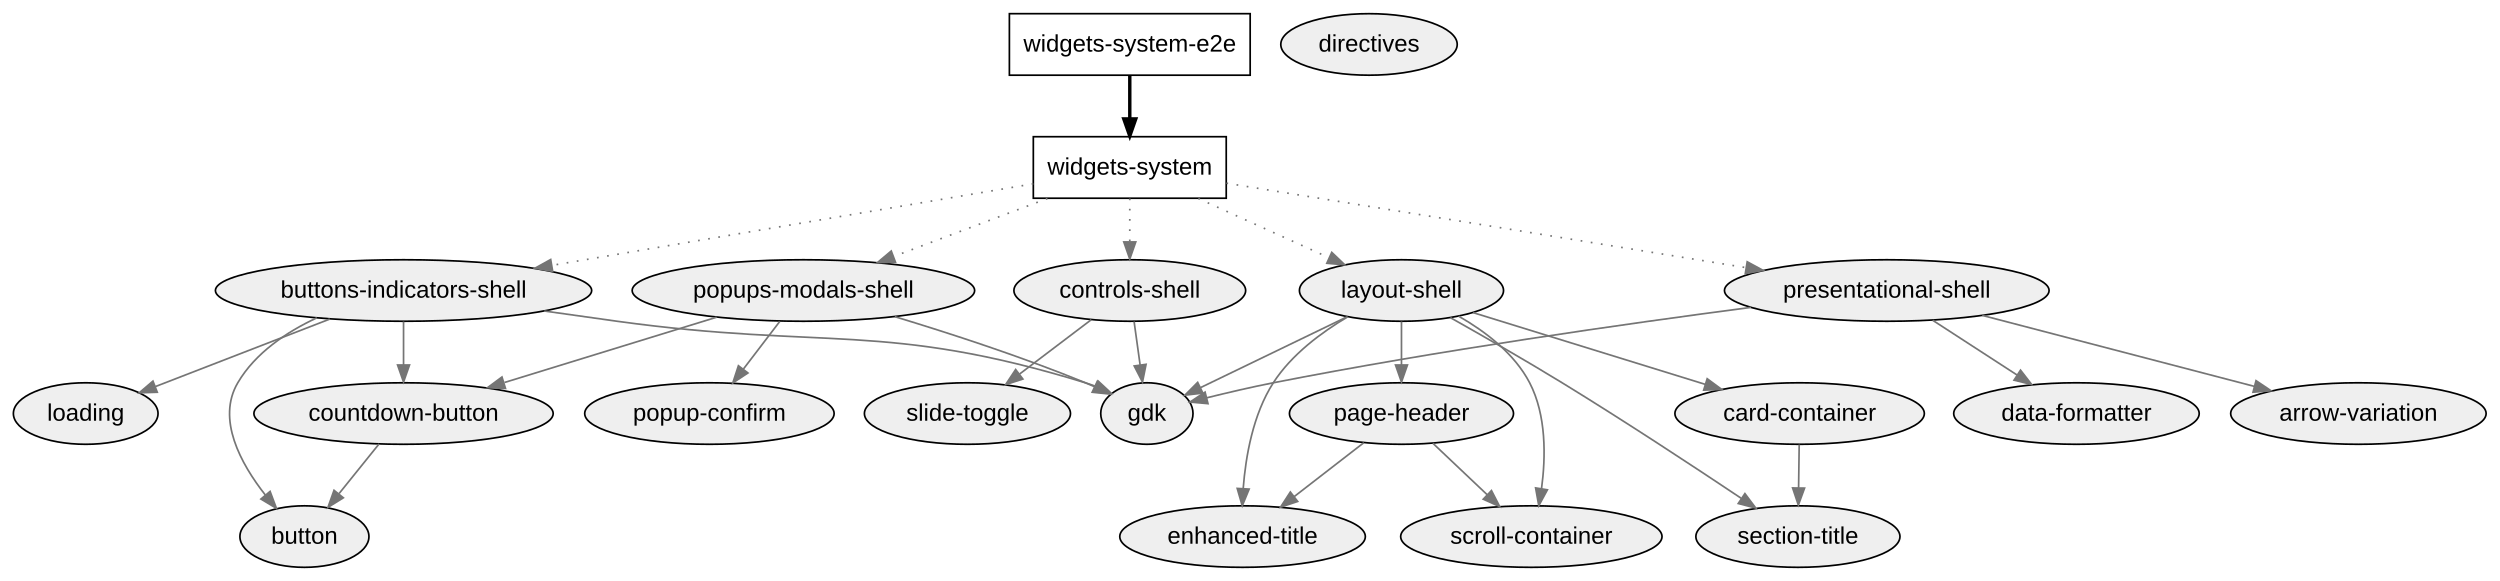
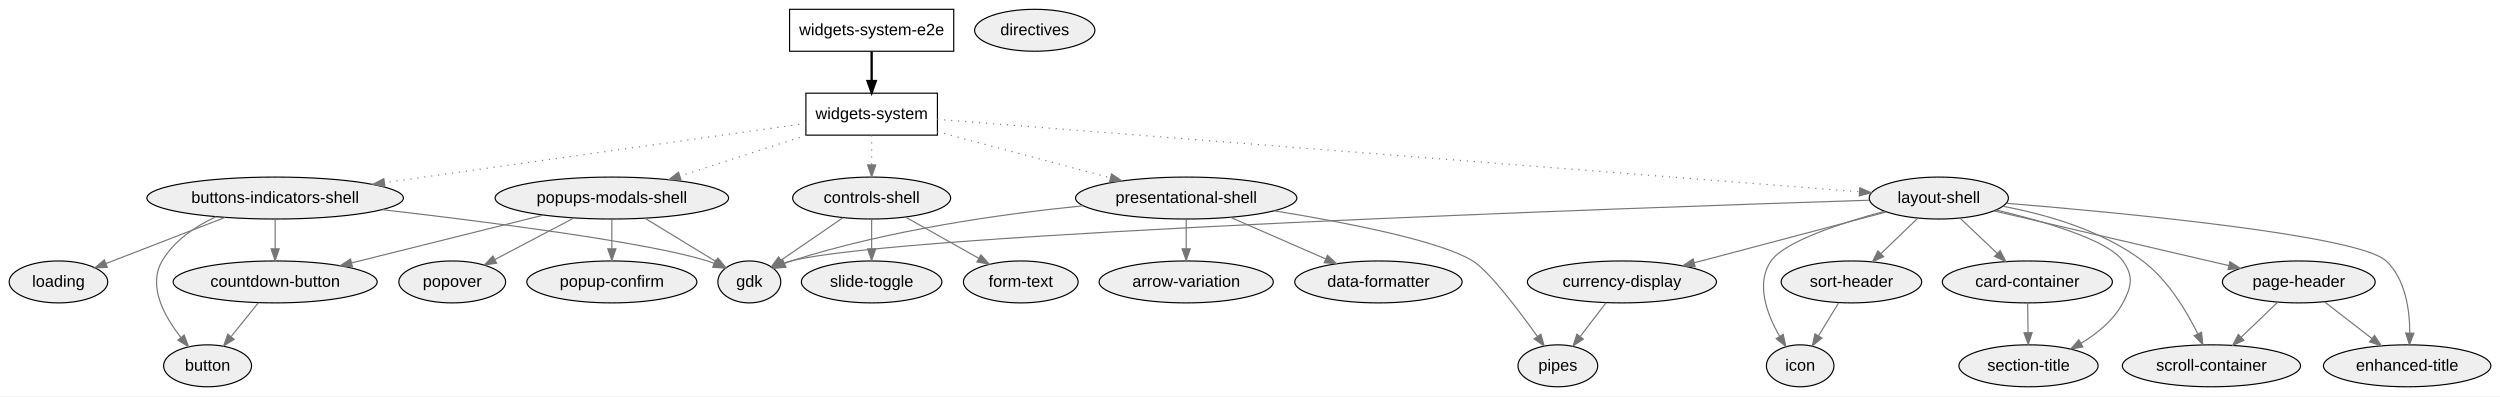
- <svg xmlns="http://www.w3.org/2000/svg" width="1463pt" height="340pt" viewBox="0.00 0.00 1463.02 339.98">
+ <svg xmlns="http://www.w3.org/2000/svg" width="2146pt" height="340pt" viewBox="0.00 0.00 2145.83 339.98">
  <g id="graph0" class="graph" transform="scale(1 1) rotate(0) translate(7.992 331.992)">
-     <polygon fill="#ffffff" stroke="transparent" points="-7.992,7.992 -7.992,-331.992 1455.03,-331.992 1455.03,7.992 -7.992,7.992" />
+     <polygon fill="#ffffff" stroke="transparent" points="-7.992,7.992 -7.992,-331.992 2137.835,-331.992 2137.835,7.992 -7.992,7.992" />
    <g id="node1" class="node">
-       <ellipse fill="#efefef" stroke="#000000" cx="1372.164" cy="-90" rx="74.75" ry="18" />
-       <text text-anchor="middle" x="1372.164" y="-85.8" font-family="Arial" font-size="14.00" fill="#000000">arrow-variation</text>
+       <ellipse fill="#efefef" stroke="#000000" cx="1010.164" cy="-90" rx="74.75" ry="18" />
+       <text text-anchor="middle" x="1010.164" y="-85.8" font-family="Arial" font-size="14.00" fill="#000000">arrow-variation</text>
    </g>
    <g id="node2" class="node">
      <ellipse fill="#efefef" stroke="#000000" cx="170.164" cy="-18" rx="37.754" ry="18" />
      <text text-anchor="middle" x="170.164" y="-13.8" font-family="Arial" font-size="14.00" fill="#000000">button</text>
    </g>
    <g id="node3" class="node">
      <ellipse fill="#efefef" stroke="#000000" cx="228.164" cy="-162" rx="110.101" ry="18" />
      <text text-anchor="middle" x="228.164" y="-157.8" font-family="Arial" font-size="14.00" fill="#000000">buttons-indicators-shell</text>
    </g>
    <g id="edge2" class="edge">
      <path fill="none" stroke="#757575" d="M177.436,-146.011C159.58,-137.666 141.419,-125.447 131.164,-108 118.686,-86.772 132.747,-60.81 147.348,-42.235" />
      <polygon fill="#757575" stroke="#757575" points="150.069,-44.437 153.781,-34.514 144.691,-39.956 150.069,-44.437" />
    </g>
    <g id="node4" class="node">
-       <ellipse fill="#efefef" stroke="#000000" cx="663.164" cy="-90" rx="27" ry="18" />
-       <text text-anchor="middle" x="663.164" y="-85.8" font-family="Arial" font-size="14.00" fill="#000000">gdk</text>
+       <ellipse fill="#efefef" stroke="#000000" cx="635.164" cy="-90" rx="27" ry="18" />
+       <text text-anchor="middle" x="635.164" y="-85.8" font-family="Arial" font-size="14.00" fill="#000000">gdk</text>
    </g>
    <g id="edge1" class="edge">
-       <path fill="none" stroke="#757575" d="M310.51,-149.994C324.73,-147.964 339.371,-145.899 353.164,-144 474.84,-127.247 509.722,-143.962 627.164,-108 629.068,-107.417 630.994,-106.741 632.914,-105.999" />
-       <polygon fill="#757575" stroke="#757575" points="634.573,-109.094 642.33,-101.876 631.765,-102.681 634.573,-109.094" />
+       <path fill="none" stroke="#757575" d="M320.29,-151.989C412.82,-141.325 548.706,-123.835 599.164,-108 601.064,-107.404 602.987,-106.717 604.905,-105.968" />
+       <polygon fill="#757575" stroke="#757575" points="606.572,-109.058 614.314,-101.824 603.751,-102.651 606.572,-109.058" />
    </g>
    <g id="node5" class="node">
      <ellipse fill="#efefef" stroke="#000000" cx="228.164" cy="-90" rx="87.571" ry="18" />
      <text text-anchor="middle" x="228.164" y="-85.8" font-family="Arial" font-size="14.00" fill="#000000">countdown-button</text>
    </g>
    <g id="edge3" class="edge">
      <path fill="none" stroke="#757575" d="M228.164,-143.831C228.164,-136.131 228.164,-126.974 228.164,-118.417" />
      <polygon fill="#757575" stroke="#757575" points="231.664,-118.413 228.164,-108.413 224.664,-118.413 231.664,-118.413" />
    </g>
    <g id="node6" class="node">
      <ellipse fill="#efefef" stroke="#000000" cx="42.164" cy="-90" rx="42.328" ry="18" />
      <text text-anchor="middle" x="42.164" y="-85.8" font-family="Arial" font-size="14.00" fill="#000000">loading</text>
    </g>
    <g id="edge4" class="edge">
      <path fill="none" stroke="#757575" d="M185.024,-145.301C154.23,-133.381 113.081,-117.452 82.856,-105.752" />
      <polygon fill="#757575" stroke="#757575" points="84.043,-102.458 73.453,-102.112 81.516,-108.986 84.043,-102.458" />
    </g>
-     <g id="edge8" class="edge">
+     <g id="edge9" class="edge">
      <path fill="none" stroke="#757575" d="M213.827,-72.202C206.769,-63.442 198.14,-52.729 190.422,-43.148" />
      <polygon fill="#757575" stroke="#757575" points="192.935,-40.689 183.936,-35.097 187.484,-45.081 192.935,-40.689" />
    </g>
    <g id="node7" class="node">
-       <ellipse fill="#efefef" stroke="#000000" cx="1045.164" cy="-90" rx="72.986" ry="18" />
-       <text text-anchor="middle" x="1045.164" y="-85.8" font-family="Arial" font-size="14.00" fill="#000000">card-container</text>
+       <ellipse fill="#efefef" stroke="#000000" cx="1732.164" cy="-90" rx="72.986" ry="18" />
+       <text text-anchor="middle" x="1732.164" y="-85.8" font-family="Arial" font-size="14.00" fill="#000000">card-container</text>
    </g>
    <g id="node8" class="node">
-       <ellipse fill="#efefef" stroke="#000000" cx="1044.164" cy="-18" rx="59.722" ry="18" />
-       <text text-anchor="middle" x="1044.164" y="-13.8" font-family="Arial" font-size="14.00" fill="#000000">section-title</text>
+       <ellipse fill="#efefef" stroke="#000000" cx="1733.164" cy="-18" rx="59.722" ry="18" />
+       <text text-anchor="middle" x="1733.164" y="-13.8" font-family="Arial" font-size="14.00" fill="#000000">section-title</text>
    </g>
    <g id="edge5" class="edge">
-       <path fill="none" stroke="#757575" d="M1044.911,-71.831C1044.804,-64.131 1044.677,-54.974 1044.558,-46.417" />
-       <polygon fill="#757575" stroke="#757575" points="1048.058,-46.364 1044.419,-36.413 1041.059,-46.461 1048.058,-46.364" />
+       <path fill="none" stroke="#757575" d="M1732.416,-71.831C1732.523,-64.131 1732.65,-54.974 1732.769,-46.417" />
+       <polygon fill="#757575" stroke="#757575" points="1736.269,-46.461 1732.908,-36.413 1729.269,-46.364 1736.269,-46.461" />
    </g>
    <g id="node9" class="node">
-       <ellipse fill="#efefef" stroke="#000000" cx="653.164" cy="-162" rx="67.811" ry="18" />
-       <text text-anchor="middle" x="653.164" y="-157.8" font-family="Arial" font-size="14.00" fill="#000000">controls-shell</text>
+       <ellipse fill="#efefef" stroke="#000000" cx="740.164" cy="-162" rx="67.811" ry="18" />
+       <text text-anchor="middle" x="740.164" y="-157.8" font-family="Arial" font-size="14.00" fill="#000000">controls-shell</text>
    </g>
    <g id="edge6" class="edge">
-       <path fill="none" stroke="#757575" d="M655.687,-143.831C656.757,-136.131 658.028,-126.974 659.217,-118.417" />
-       <polygon fill="#757575" stroke="#757575" points="662.697,-118.8 660.606,-108.413 655.764,-117.837 662.697,-118.8" />
+       <path fill="none" stroke="#757575" d="M715.546,-145.119C699.691,-134.248 679.058,-120.099 662.665,-108.858" />
+       <polygon fill="#757575" stroke="#757575" points="664.279,-105.721 654.052,-102.952 660.32,-111.494 664.279,-105.721" />
    </g>
    <g id="node10" class="node">
-       <ellipse fill="#efefef" stroke="#000000" cx="558.164" cy="-90" rx="60.304" ry="18" />
-       <text text-anchor="middle" x="558.164" y="-85.8" font-family="Arial" font-size="14.00" fill="#000000">slide-toggle</text>
+       <ellipse fill="#efefef" stroke="#000000" cx="740.164" cy="-90" rx="60.304" ry="18" />
+       <text text-anchor="middle" x="740.164" y="-85.8" font-family="Arial" font-size="14.00" fill="#000000">slide-toggle</text>
    </g>
    <g id="edge7" class="edge">
-       <path fill="none" stroke="#757575" d="M630.65,-144.937C618.109,-135.432 602.32,-123.466 588.681,-113.129" />
-       <polygon fill="#757575" stroke="#757575" points="590.6,-110.191 580.516,-106.941 586.371,-115.77 590.6,-110.191" />
+       <path fill="none" stroke="#757575" d="M740.164,-143.831C740.164,-136.131 740.164,-126.974 740.164,-118.417" />
+       <polygon fill="#757575" stroke="#757575" points="743.664,-118.413 740.164,-108.413 736.664,-118.413 743.664,-118.413" />
    </g>
    <g id="node11" class="node">
-       <ellipse fill="#efefef" stroke="#000000" cx="1207.164" cy="-90" rx="71.838" ry="18" />
-       <text text-anchor="middle" x="1207.164" y="-85.8" font-family="Arial" font-size="14.00" fill="#000000">data-formatter</text>
+       <ellipse fill="#efefef" stroke="#000000" cx="868.164" cy="-90" rx="49.251" ry="18" />
+       <text text-anchor="middle" x="868.164" y="-85.8" font-family="Arial" font-size="14.00" fill="#000000">form-text</text>
+     </g>
+     <g id="edge8" class="edge">
+       <path fill="none" stroke="#757575" d="M769.209,-145.662C787.886,-135.156 812.293,-121.427 832.194,-110.233" />
+       <polygon fill="#757575" stroke="#757575" points="833.984,-113.242 840.984,-105.289 830.552,-107.141 833.984,-113.242" />
    </g>
    <g id="node12" class="node">
-       <ellipse fill="#efefef" stroke="#000000" cx="793.164" cy="-306" rx="51.623" ry="18" />
-       <text text-anchor="middle" x="793.164" y="-301.8" font-family="Arial" font-size="14.00" fill="#000000">directives</text>
+       <ellipse fill="#efefef" stroke="#000000" cx="1384.164" cy="-90" rx="81.138" ry="18" />
+       <text text-anchor="middle" x="1384.164" y="-85.8" font-family="Arial" font-size="14.00" fill="#000000">currency-display</text>
    </g>
    <g id="node13" class="node">
-       <ellipse fill="#efefef" stroke="#000000" cx="719.164" cy="-18" rx="71.859" ry="18" />
-       <text text-anchor="middle" x="719.164" y="-13.8" font-family="Arial" font-size="14.00" fill="#000000">enhanced-title</text>
+       <ellipse fill="#efefef" stroke="#000000" cx="1329.164" cy="-18" rx="34.226" ry="18" />
+       <text text-anchor="middle" x="1329.164" y="-13.8" font-family="Arial" font-size="14.00" fill="#000000">pipes</text>
+     </g>
+     <g id="edge10" class="edge">
+       <path fill="none" stroke="#757575" d="M1370.568,-72.202C1363.876,-63.442 1355.693,-52.729 1348.374,-43.148" />
+       <polygon fill="#757575" stroke="#757575" points="1351.076,-40.919 1342.224,-35.097 1345.513,-45.169 1351.076,-40.919" />
    </g>
    <g id="node14" class="node">
-       <ellipse fill="#efefef" stroke="#000000" cx="812.164" cy="-162" rx="59.724" ry="18" />
-       <text text-anchor="middle" x="812.164" y="-157.8" font-family="Arial" font-size="14.00" fill="#000000">layout-shell</text>
-     </g>
-     <g id="edge9" class="edge">
-       <path fill="none" stroke="#757575" d="M780.199,-146.554C754.875,-134.317 719.688,-117.314 694.522,-105.153" />
-       <polygon fill="#757575" stroke="#757575" points="695.936,-101.949 685.409,-100.749 692.89,-108.252 695.936,-101.949" />
-     </g>
-     <g id="edge10" class="edge">
-       <path fill="none" stroke="#757575" d="M854.089,-149.045C892.054,-137.313 948.249,-119.948 989.878,-107.084" />
-       <polygon fill="#757575" stroke="#757575" points="991.071,-110.379 999.592,-104.082 989.005,-103.691 991.071,-110.379" />
+       <ellipse fill="#efefef" stroke="#000000" cx="1175.164" cy="-90" rx="71.838" ry="18" />
+       <text text-anchor="middle" x="1175.164" y="-85.8" font-family="Arial" font-size="14.00" fill="#000000">data-formatter</text>
+     </g>
+     <g id="node15" class="node">
+       <ellipse fill="#efefef" stroke="#000000" cx="880.164" cy="-306" rx="51.623" ry="18" />
+       <text text-anchor="middle" x="880.164" y="-301.8" font-family="Arial" font-size="14.00" fill="#000000">directives</text>
+     </g>
+     <g id="node16" class="node">
+       <ellipse fill="#efefef" stroke="#000000" cx="2058.164" cy="-18" rx="71.859" ry="18" />
+       <text text-anchor="middle" x="2058.164" y="-13.8" font-family="Arial" font-size="14.00" fill="#000000">enhanced-title</text>
+     </g>
+     <g id="node17" class="node">
+       <ellipse fill="#efefef" stroke="#000000" cx="1537.164" cy="-18" rx="28.991" ry="18" />
+       <text text-anchor="middle" x="1537.164" y="-13.8" font-family="Arial" font-size="14.00" fill="#000000">icon</text>
+     </g>
+     <g id="node18" class="node">
+       <ellipse fill="#efefef" stroke="#000000" cx="1656.164" cy="-162" rx="59.724" ry="18" />
+       <text text-anchor="middle" x="1656.164" y="-157.8" font-family="Arial" font-size="14.00" fill="#000000">layout-shell</text>
+     </g>
+     <g id="edge11" class="edge">
+       <path fill="none" stroke="#757575" d="M1596.355,-160.138C1396.637,-153.723 760.298,-131.636 671.164,-108 669.188,-107.476 667.194,-106.837 665.211,-106.116" />
+       <polygon fill="#757575" stroke="#757575" points="666.104,-102.691 655.533,-101.979 663.353,-109.128 666.104,-102.691" />
+     </g>
+     <g id="edge12" class="edge">
+       <path fill="none" stroke="#757575" d="M1674.561,-144.571C1684.106,-135.529 1695.922,-124.334 1706.364,-114.442" />
+       <polygon fill="#757575" stroke="#757575" points="1708.82,-116.937 1713.672,-107.518 1704.006,-111.855 1708.82,-116.937" />
+     </g>
+     <g id="edge18" class="edge">
+       <path fill="none" stroke="#757575" d="M1705.645,-151.666C1746.995,-141.907 1801.223,-126.098 1814.164,-108 1823.47,-94.985 1821.714,-86.107 1814.164,-72 1806.239,-57.192 1792.261,-45.743 1778.123,-37.277" />
+       <polygon fill="#757575" stroke="#757575" points="1779.792,-34.2 1769.353,-32.388 1776.383,-40.314 1779.792,-34.2" />
    </g>
    <g id="edge13" class="edge">
-       <path fill="none" stroke="#757575" d="M840.792,-146.108C859.543,-135.564 884.499,-121.273 906.164,-108 942.477,-85.753 983.229,-58.941 1010.975,-40.399" />
-       <polygon fill="#757575" stroke="#757575" points="1013.143,-43.159 1019.504,-34.686 1009.247,-37.343 1013.143,-43.159" />
-     </g>
-     <g id="edge11" class="edge">
-       <path fill="none" stroke="#757575" d="M780.74,-146.631C765.291,-137.493 747.761,-124.458 737.164,-108 725.282,-89.547 720.975,-64.898 719.532,-46.062" />
-       <polygon fill="#757575" stroke="#757575" points="723.023,-45.799 718.985,-36.003 716.033,-46.178 723.023,-45.799" />
-     </g>
-     <g id="node15" class="node">
-       <ellipse fill="#efefef" stroke="#000000" cx="888.164" cy="-18" rx="76.477" ry="18" />
-       <text text-anchor="middle" x="888.164" y="-13.8" font-family="Arial" font-size="14.00" fill="#000000">scroll-container</text>
-     </g>
-     <g id="edge12" class="edge">
-       <path fill="none" stroke="#757575" d="M845.662,-146.94C861.257,-138.02 878.291,-125.087 887.164,-108 897.022,-89.016 896.623,-64.599 894.117,-45.989" />
-       <polygon fill="#757575" stroke="#757575" points="897.562,-45.367 892.511,-36.053 890.652,-46.484 897.562,-45.367" />
-     </g>
-     <g id="node16" class="node">
-       <ellipse fill="#efefef" stroke="#000000" cx="812.164" cy="-90" rx="65.562" ry="18" />
-       <text text-anchor="middle" x="812.164" y="-85.8" font-family="Arial" font-size="14.00" fill="#000000">page-header</text>
+       <path fill="none" stroke="#757575" d="M1610.943,-150.03C1565.907,-138.109 1496.43,-119.718 1446.243,-106.433" />
+       <polygon fill="#757575" stroke="#757575" points="1447.039,-103.023 1436.476,-103.847 1445.247,-109.79 1447.039,-103.023" />
    </g>
    <g id="edge14" class="edge">
-       <path fill="none" stroke="#757575" d="M812.164,-143.831C812.164,-136.131 812.164,-126.974 812.164,-118.417" />
-       <polygon fill="#757575" stroke="#757575" points="815.664,-118.413 812.164,-108.413 808.664,-118.413 815.664,-118.413" />
+       <path fill="none" stroke="#757575" d="M1714.535,-157.493C1816.122,-149.114 2016.878,-129.979 2040.164,-108 2056.665,-92.424 2060.378,-66.327 2060.424,-46.235" />
+       <polygon fill="#757575" stroke="#757575" points="2063.918,-45.98 2060.146,-36.079 2056.921,-46.171 2063.918,-45.98" />
    </g>
    <g id="edge15" class="edge">
-       <path fill="none" stroke="#757575" d="M790.124,-72.937C777.936,-63.501 762.614,-51.639 749.33,-41.354" />
-       <polygon fill="#757575" stroke="#757575" points="751.417,-38.544 741.367,-35.19 747.132,-44.079 751.417,-38.544" />
+       <path fill="none" stroke="#757575" d="M1609.528,-150.662C1572.001,-140.484 1523.684,-124.624 1512.164,-108 1498.767,-88.669 1508.574,-62.355 1519.592,-43.175" />
+       <polygon fill="#757575" stroke="#757575" points="1522.575,-45.007 1524.831,-34.655 1516.612,-41.34 1522.575,-45.007" />
+     </g>
+     <g id="node19" class="node">
+       <ellipse fill="#efefef" stroke="#000000" cx="1965.164" cy="-90" rx="65.562" ry="18" />
+       <text text-anchor="middle" x="1965.164" y="-85.8" font-family="Arial" font-size="14.00" fill="#000000">page-header</text>
    </g>
    <g id="edge16" class="edge">
-       <path fill="none" stroke="#757575" d="M830.561,-72.571C840.106,-63.529 851.923,-52.334 862.364,-42.442" />
-       <polygon fill="#757575" stroke="#757575" points="864.82,-44.937 869.672,-35.518 860.006,-39.855 864.82,-44.937" />
-     </g>
-     <g id="node17" class="node">
-       <ellipse fill="#efefef" stroke="#000000" cx="407.164" cy="-90" rx="72.986" ry="18" />
-       <text text-anchor="middle" x="407.164" y="-85.8" font-family="Arial" font-size="14.00" fill="#000000">popup-confirm</text>
-     </g>
-     <g id="node18" class="node">
-       <ellipse fill="#efefef" stroke="#000000" cx="462.164" cy="-162" rx="100.213" ry="18" />
-       <text text-anchor="middle" x="462.164" y="-157.8" font-family="Arial" font-size="14.00" fill="#000000">popups-modals-shell</text>
+       <path fill="none" stroke="#757575" d="M1703.768,-150.908C1757.859,-138.304 1846.237,-117.711 1905.043,-104.009" />
+       <polygon fill="#757575" stroke="#757575" points="1905.995,-107.381 1914.94,-101.703 1904.407,-100.563 1905.995,-107.381" />
+     </g>
+     <g id="node20" class="node">
+       <ellipse fill="#efefef" stroke="#000000" cx="1890.164" cy="-18" rx="76.477" ry="18" />
+       <text text-anchor="middle" x="1890.164" y="-13.8" font-family="Arial" font-size="14.00" fill="#000000">scroll-container</text>
    </g>
    <g id="edge17" class="edge">
-       <path fill="none" stroke="#757575" d="M515.643,-146.685C548.293,-136.799 590.644,-123.01 627.164,-108 628.957,-107.263 630.785,-106.474 632.618,-105.653" />
-       <polygon fill="#757575" stroke="#757575" points="634.145,-108.803 641.701,-101.377 631.163,-102.47 634.145,-108.803" />
-     </g>
-     <g id="edge18" class="edge">
-       <path fill="none" stroke="#757575" d="M411.389,-146.377C374.866,-135.139 325.504,-119.951 287.217,-108.17" />
-       <polygon fill="#757575" stroke="#757575" points="287.823,-104.695 277.236,-105.099 285.764,-111.385 287.823,-104.695" />
+       <path fill="none" stroke="#757575" d="M1711.482,-154.894C1748.334,-147.908 1796.226,-134.281 1831.164,-108 1852.592,-91.882 1868.537,-65.55 1878.412,-45.522" />
+       <polygon fill="#757575" stroke="#757575" points="1881.676,-46.807 1882.77,-36.269 1875.343,-43.825 1881.676,-46.807" />
+     </g>
+     <g id="node21" class="node">
+       <ellipse fill="#efefef" stroke="#000000" cx="1581.164" cy="-90" rx="60.306" ry="18" />
+       <text text-anchor="middle" x="1581.164" y="-85.8" font-family="Arial" font-size="14.00" fill="#000000">sort-header</text>
    </g>
    <g id="edge19" class="edge">
-       <path fill="none" stroke="#757575" d="M448.285,-143.831C441.853,-135.411 434.09,-125.249 427.051,-116.034" />
-       <polygon fill="#757575" stroke="#757575" points="429.699,-113.736 420.848,-107.913 424.137,-117.985 429.699,-113.736" />
-     </g>
-     <g id="node19" class="node">
-       <ellipse fill="#efefef" stroke="#000000" cx="1096.164" cy="-162" rx="94.99" ry="18" />
-       <text text-anchor="middle" x="1096.164" y="-157.8" font-family="Arial" font-size="14.00" fill="#000000">presentational-shell</text>
+       <path fill="none" stroke="#757575" d="M1638.008,-144.571C1628.52,-135.462 1616.755,-124.168 1606.395,-114.222" />
+       <polygon fill="#757575" stroke="#757575" points="1608.79,-111.669 1599.152,-107.269 1603.942,-116.719 1608.79,-111.669" />
+     </g>
+     <g id="edge20" class="edge">
+       <path fill="none" stroke="#757575" d="M1987.203,-72.937C1999.391,-63.501 2014.714,-51.639 2027.998,-41.354" />
+       <polygon fill="#757575" stroke="#757575" points="2030.195,-44.079 2035.96,-35.19 2025.91,-38.544 2030.195,-44.079" />
    </g>
    <g id="edge21" class="edge">
-       <path fill="none" stroke="#757575" d="M1152.016,-147.43C1198.192,-135.384 1263.66,-118.305 1311.191,-105.906" />
-       <polygon fill="#757575" stroke="#757575" points="1312.256,-109.245 1321.048,-103.335 1310.489,-102.472 1312.256,-109.245" />
-     </g>
-     <g id="edge20" class="edge">
-       <path fill="none" stroke="#757575" d="M1016.673,-152.116C943.692,-142.551 832.715,-126.769 737.164,-108 724.393,-105.491 710.501,-102.251 698.24,-99.212" />
-       <polygon fill="#757575" stroke="#757575" points="698.937,-95.778 688.384,-96.727 697.225,-102.565 698.937,-95.778" />
+       <path fill="none" stroke="#757575" d="M1947.008,-72.571C1937.681,-63.616 1926.154,-52.551 1915.924,-42.73" />
+       <polygon fill="#757575" stroke="#757575" points="1918.05,-39.919 1908.412,-35.518 1913.202,-44.968 1918.05,-39.919" />
+     </g>
+     <g id="edge30" class="edge">
+       <path fill="none" stroke="#757575" d="M1570.287,-72.202C1565.042,-63.619 1558.651,-53.161 1552.888,-43.73" />
+       <polygon fill="#757575" stroke="#757575" points="1555.813,-41.805 1547.612,-35.097 1549.84,-45.455 1555.813,-41.805" />
+     </g>
+     <g id="node22" class="node">
+       <ellipse fill="#efefef" stroke="#000000" cx="380.164" cy="-90" rx="45.843" ry="18" />
+       <text text-anchor="middle" x="380.164" y="-85.8" font-family="Arial" font-size="14.00" fill="#000000">popover</text>
+     </g>
+     <g id="node23" class="node">
+       <ellipse fill="#efefef" stroke="#000000" cx="517.164" cy="-90" rx="72.986" ry="18" />
+       <text text-anchor="middle" x="517.164" y="-85.8" font-family="Arial" font-size="14.00" fill="#000000">popup-confirm</text>
+     </g>
+     <g id="node24" class="node">
+       <ellipse fill="#efefef" stroke="#000000" cx="517.164" cy="-162" rx="100.213" ry="18" />
+       <text text-anchor="middle" x="517.164" y="-157.8" font-family="Arial" font-size="14.00" fill="#000000">popups-modals-shell</text>
    </g>
    <g id="edge22" class="edge">
-       <path fill="none" stroke="#757575" d="M1123.034,-144.571C1137.867,-134.949 1156.458,-122.89 1172.388,-112.557" />
-       <polygon fill="#757575" stroke="#757575" points="1174.439,-115.399 1180.924,-107.02 1170.63,-109.526 1174.439,-115.399" />
-     </g>
-     <g id="node20" class="node">
-       <polygon fill="none" stroke="#000000" points="709.611,-252 596.717,-252 596.717,-216 709.611,-216 709.611,-252" />
-       <text text-anchor="middle" x="653.164" y="-229.8" font-family="Arial" font-size="14.00" fill="#000000">widgets-system</text>
+       <path fill="none" stroke="#757575" d="M545.728,-144.571C564.134,-133.34 587.981,-118.79 606.421,-107.538" />
+       <polygon fill="#757575" stroke="#757575" points="608.279,-110.505 614.992,-102.308 604.633,-104.529 608.279,-110.505" />
    </g>
    <g id="edge23" class="edge">
-       <path fill="none" stroke="#757575" stroke-dasharray="1,5" d="M596.727,-224.439C524.691,-212.235 399.327,-190.997 315.063,-176.722" />
-       <polygon fill="#757575" stroke="#757575" points="315.441,-173.236 304.997,-175.017 314.272,-180.138 315.441,-173.236" />
+       <path fill="none" stroke="#757575" d="M458.332,-147.343C410.622,-135.457 343.412,-118.712 293.932,-106.385" />
+       <polygon fill="#757575" stroke="#757575" points="294.519,-102.924 283.969,-103.903 292.827,-109.717 294.519,-102.924" />
    </g>
    <g id="edge24" class="edge">
-       <path fill="none" stroke="#757575" stroke-dasharray="1,5" d="M653.164,-215.831C653.164,-208.131 653.164,-198.974 653.164,-190.417" />
-       <polygon fill="#757575" stroke="#757575" points="656.664,-190.413 653.164,-180.413 649.664,-190.413 656.664,-190.413" />
+       <path fill="none" stroke="#757575" d="M484.697,-144.937C464.294,-134.215 437.93,-120.359 416.784,-109.245" />
+       <polygon fill="#757575" stroke="#757575" points="418.255,-106.065 407.774,-104.511 414.998,-112.261 418.255,-106.065" />
    </g>
    <g id="edge25" class="edge">
-       <path fill="none" stroke="#757575" stroke-dasharray="1,5" d="M693.286,-215.831C716.676,-205.24 746.151,-191.893 769.899,-181.139" />
-       <polygon fill="#757575" stroke="#757575" points="771.36,-184.319 779.026,-177.006 768.472,-177.943 771.36,-184.319" />
+       <path fill="none" stroke="#757575" d="M517.164,-143.831C517.164,-136.131 517.164,-126.974 517.164,-118.417" />
+       <polygon fill="#757575" stroke="#757575" points="520.664,-118.413 517.164,-108.413 513.664,-118.413 520.664,-118.413" />
+     </g>
+     <g id="node25" class="node">
+       <ellipse fill="#efefef" stroke="#000000" cx="1010.164" cy="-162" rx="94.99" ry="18" />
+       <text text-anchor="middle" x="1010.164" y="-157.8" font-family="Arial" font-size="14.00" fill="#000000">presentational-shell</text>
+     </g>
+     <g id="edge27" class="edge">
+       <path fill="none" stroke="#757575" d="M1010.164,-143.831C1010.164,-136.131 1010.164,-126.974 1010.164,-118.417" />
+       <polygon fill="#757575" stroke="#757575" points="1013.664,-118.413 1010.164,-108.413 1006.664,-118.413 1013.664,-118.413" />
    </g>
    <g id="edge26" class="edge">
-       <path fill="none" stroke="#757575" stroke-dasharray="1,5" d="M604.966,-215.831C577.583,-205.509 543.258,-192.57 515.124,-181.964" />
-       <polygon fill="#757575" stroke="#757575" points="516.044,-178.571 505.452,-178.318 513.575,-185.121 516.044,-178.571" />
-     </g>
-     <g id="edge27" class="edge">
-       <path fill="none" stroke="#757575" stroke-dasharray="1,5" d="M709.72,-224.808C786.758,-212.287 925.208,-189.785 1013.786,-175.389" />
-       <polygon fill="#757575" stroke="#757575" points="1014.489,-178.82 1023.798,-173.761 1013.366,-171.911 1014.489,-178.82" />
-     </g>
-     <g id="node21" class="node">
-       <polygon fill="none" stroke="#000000" points="723.619,-324 582.709,-324 582.709,-288 723.619,-288 723.619,-324" />
-       <text text-anchor="middle" x="653.164" y="-301.8" font-family="Arial" font-size="14.00" fill="#000000">widgets-system-e2e</text>
+       <path fill="none" stroke="#757575" d="M921.71,-155.361C852.28,-148.385 753.863,-134.565 671.164,-108 669.268,-107.391 667.348,-106.694 665.432,-105.937" />
+       <polygon fill="#757575" stroke="#757575" points="666.591,-102.623 656.03,-101.774 663.756,-109.023 666.591,-102.623" />
+     </g>
+     <g id="edge29" class="edge">
+       <path fill="none" stroke="#757575" d="M1085.579,-151.044C1146.994,-141.108 1227.973,-125.389 1256.164,-108 1269.813,-99.581 1294.772,-66.745 1311.662,-43.168" />
+       <polygon fill="#757575" stroke="#757575" points="1314.551,-45.144 1317.483,-34.963 1308.842,-41.093 1314.551,-45.144" />
    </g>
    <g id="edge28" class="edge">
-       <path fill="none" stroke="#000000" stroke-width="2" d="M653.164,-287.831C653.164,-280.131 653.164,-270.974 653.164,-262.417" />
-       <polygon fill="#000000" stroke="#000000" stroke-width="2" points="656.664,-262.413 653.164,-252.413 649.664,-262.413 656.664,-262.413" />
+       <path fill="none" stroke="#757575" d="M1048.018,-145.482C1072.422,-134.833 1104.285,-120.929 1130.009,-109.704" />
+       <polygon fill="#757575" stroke="#757575" points="1131.418,-112.908 1139.183,-105.701 1128.618,-106.492 1131.418,-112.908" />
+     </g>
+     <g id="node26" class="node">
+       <polygon fill="none" stroke="#000000" points="796.611,-252 683.717,-252 683.717,-216 796.611,-216 796.611,-252" />
+       <text text-anchor="middle" x="740.164" y="-229.8" font-family="Arial" font-size="14.00" fill="#000000">widgets-system</text>
+     </g>
+     <g id="edge31" class="edge">
+       <path fill="none" stroke="#757575" stroke-dasharray="1,5" d="M683.906,-226.089C596.708,-213.827 427.957,-190.096 322.066,-175.205" />
+       <polygon fill="#757575" stroke="#757575" points="322.41,-171.719 312.02,-173.792 321.435,-178.651 322.41,-171.719" />
+     </g>
+     <g id="edge32" class="edge">
+       <path fill="none" stroke="#757575" stroke-dasharray="1,5" d="M740.164,-215.831C740.164,-208.131 740.164,-198.974 740.164,-190.417" />
+       <polygon fill="#757575" stroke="#757575" points="743.664,-190.413 740.164,-180.413 736.664,-190.413 743.664,-190.413" />
+     </g>
+     <g id="edge33" class="edge">
+       <path fill="none" stroke="#757575" stroke-dasharray="1,5" d="M796.428,-229.577C956.527,-216.993 1414.226,-181.017 1588.062,-167.353" />
+       <polygon fill="#757575" stroke="#757575" points="1588.413,-170.836 1598.108,-166.563 1587.864,-163.858 1588.413,-170.836" />
+     </g>
+     <g id="edge34" class="edge">
+       <path fill="none" stroke="#757575" stroke-dasharray="1,5" d="M684.179,-215.924C651.065,-205.233 609.18,-191.709 575.64,-180.88" />
+       <polygon fill="#757575" stroke="#757575" points="576.559,-177.499 565.967,-177.757 574.408,-184.161 576.559,-177.499" />
+     </g>
+     <g id="edge35" class="edge">
+       <path fill="none" stroke="#757575" stroke-dasharray="1,5" d="M796.436,-218.994C839.775,-207.437 899.754,-191.443 945.145,-179.338" />
+       <polygon fill="#757575" stroke="#757575" points="946.128,-182.699 954.888,-176.74 944.324,-175.935 946.128,-182.699" />
+     </g>
+     <g id="node27" class="node">
+       <polygon fill="none" stroke="#000000" points="810.619,-324 669.709,-324 669.709,-288 810.619,-288 810.619,-324" />
+       <text text-anchor="middle" x="740.164" y="-301.8" font-family="Arial" font-size="14.00" fill="#000000">widgets-system-e2e</text>
+     </g>
+     <g id="edge36" class="edge">
+       <path fill="none" stroke="#000000" stroke-width="2" d="M740.164,-287.831C740.164,-280.131 740.164,-270.974 740.164,-262.417" />
+       <polygon fill="#000000" stroke="#000000" stroke-width="2" points="743.664,-262.413 740.164,-252.413 736.664,-262.413 743.664,-262.413" />
    </g>
  </g>
</svg>
